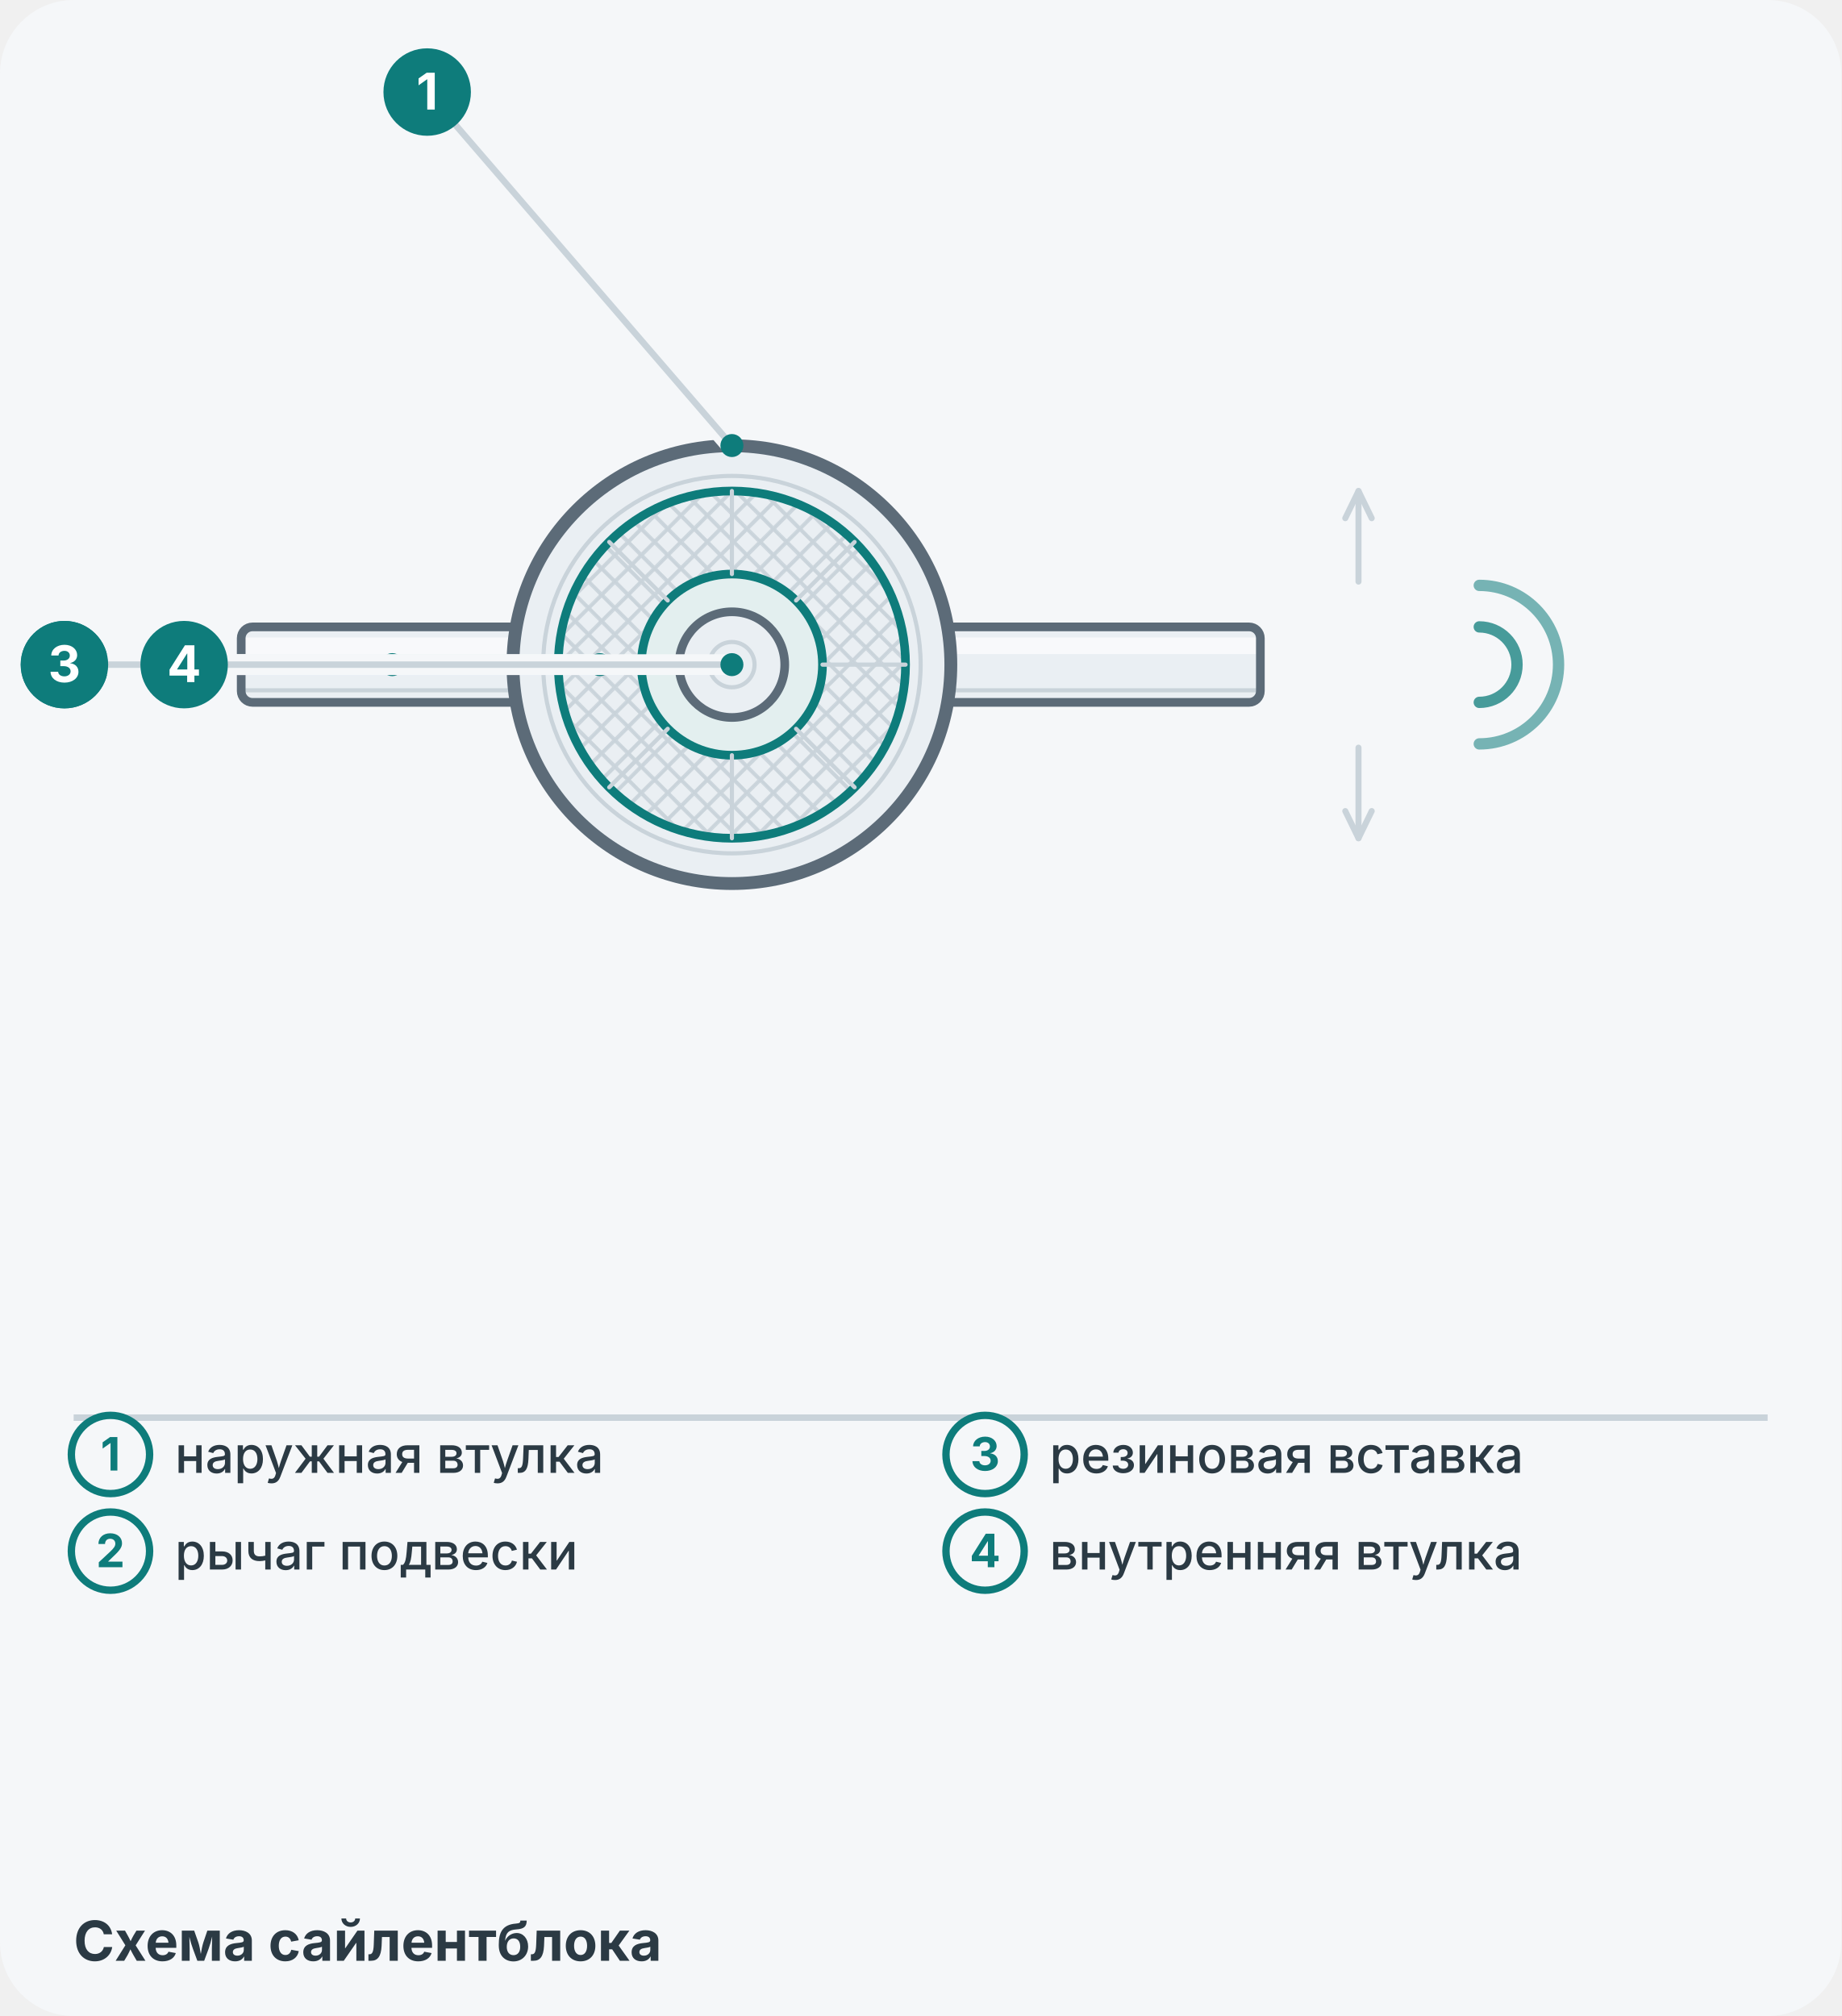
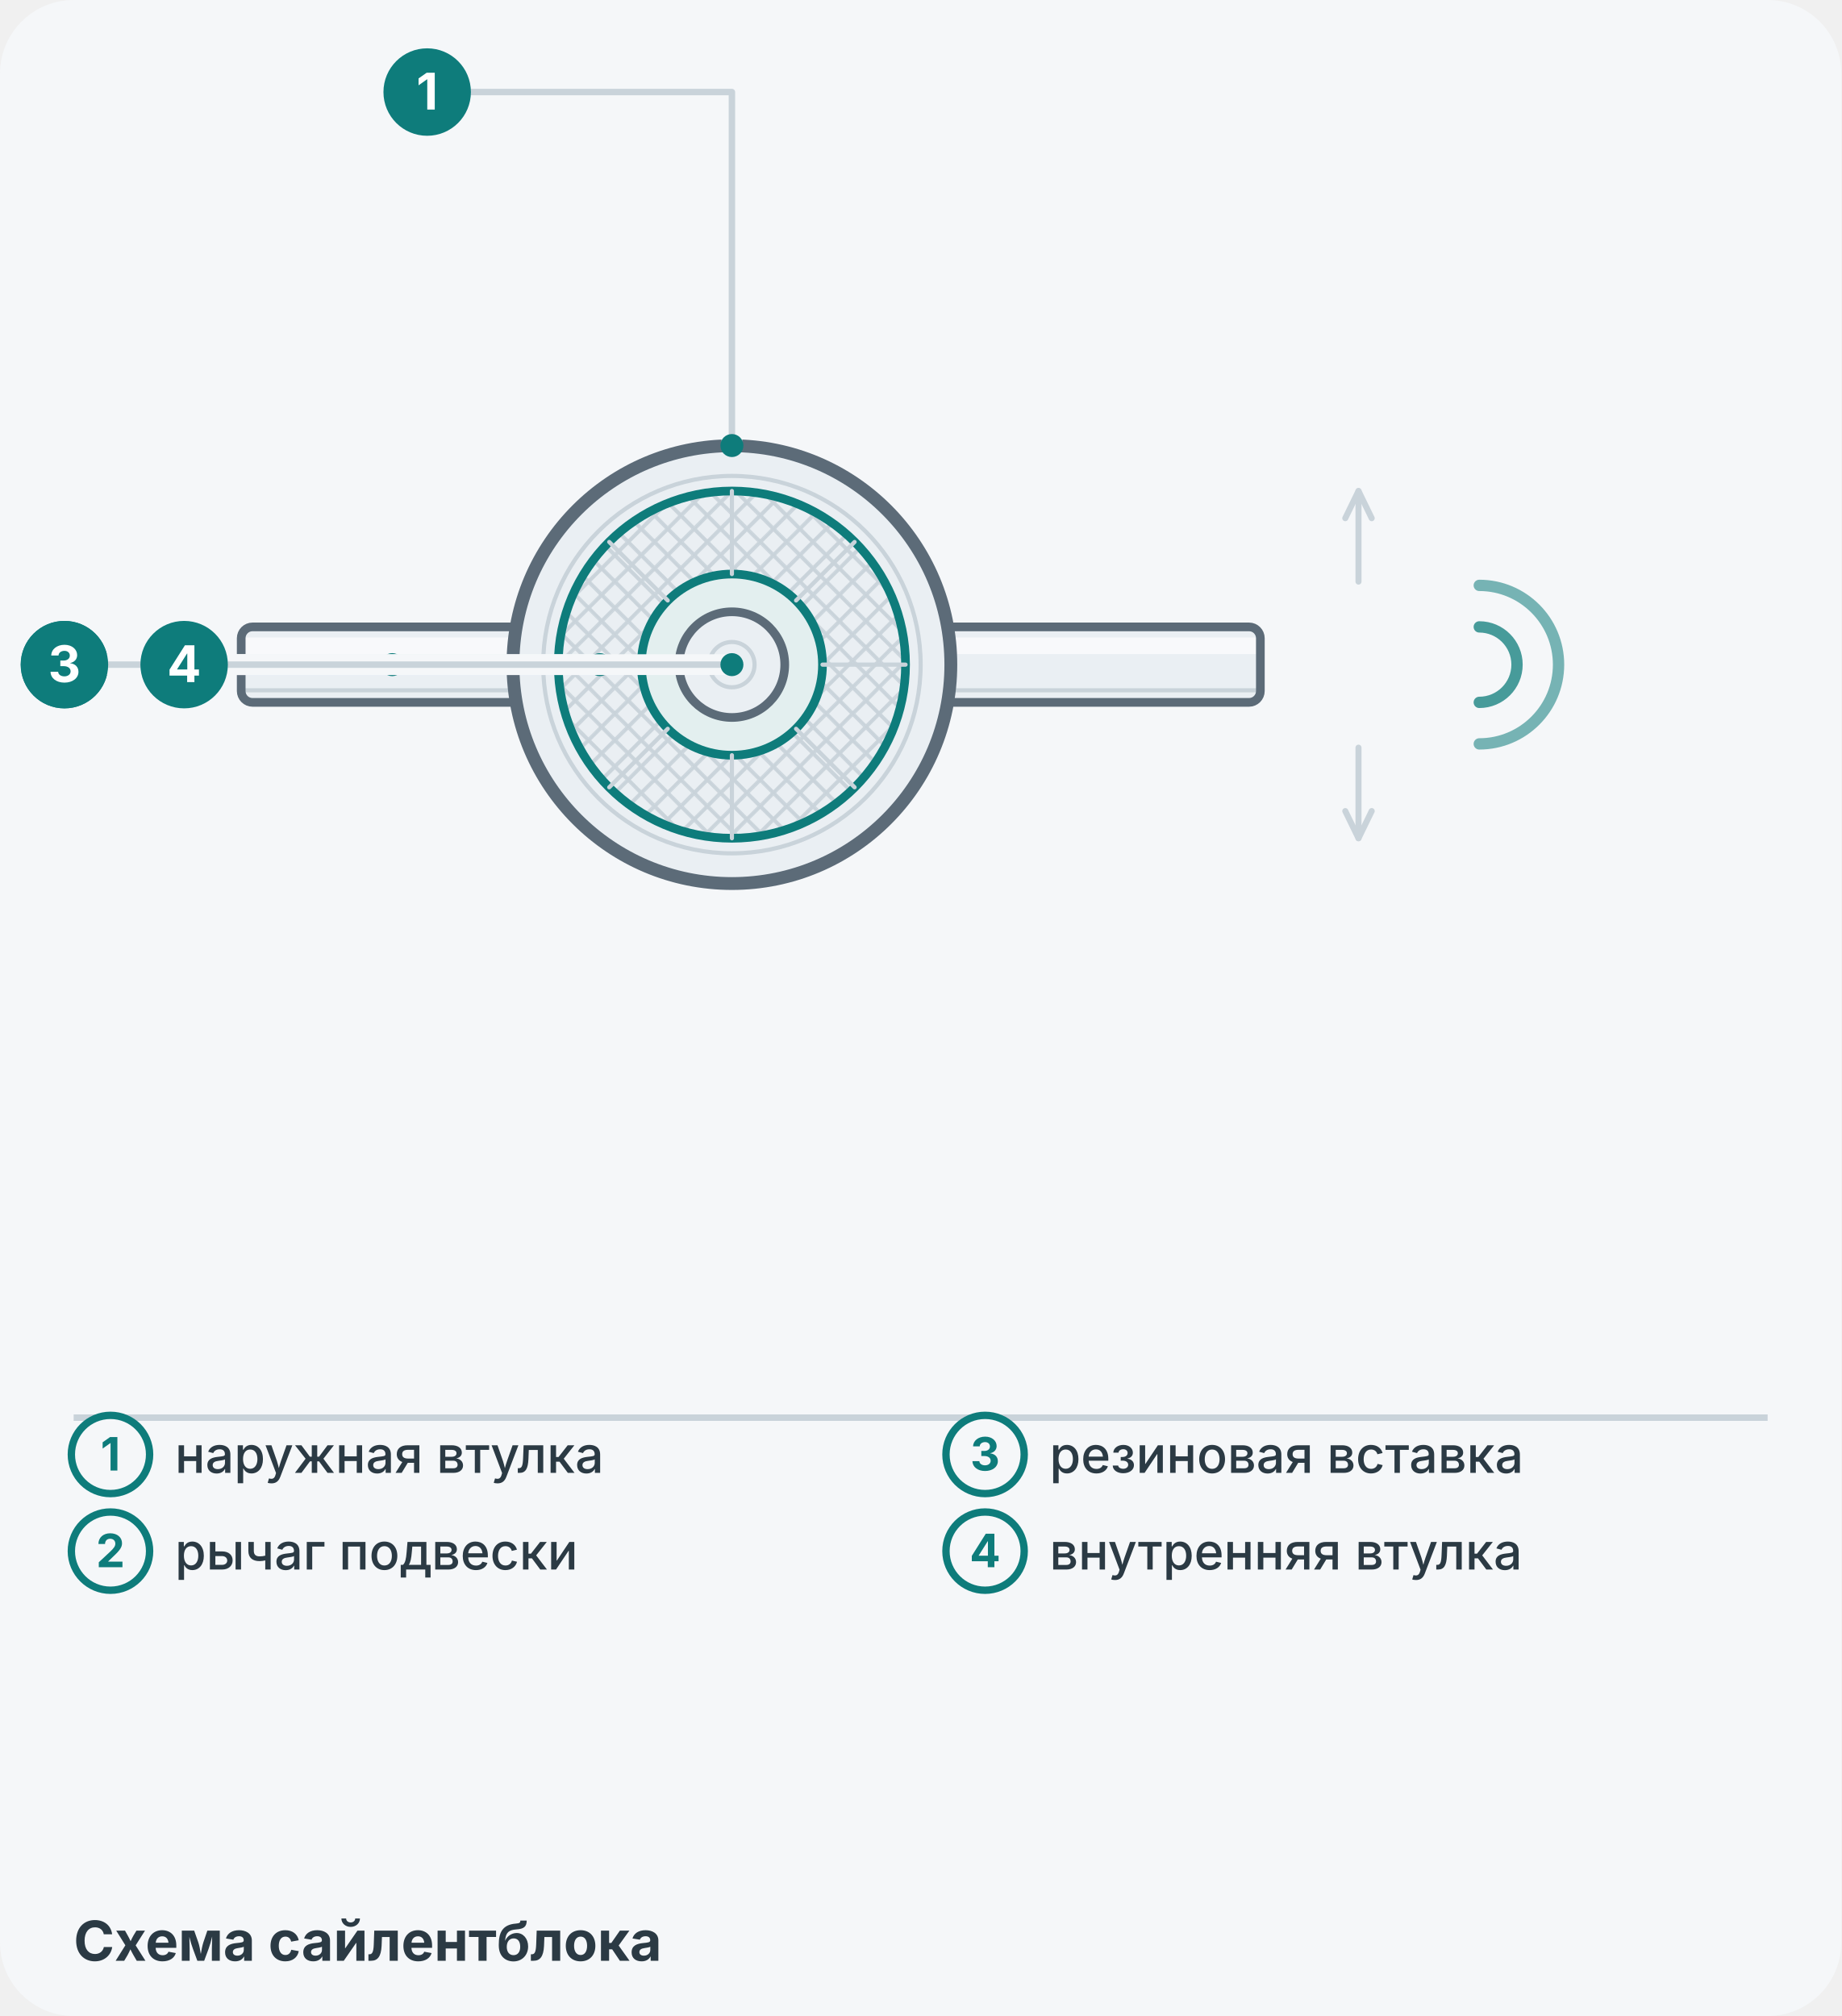
<svg xmlns="http://www.w3.org/2000/svg" viewBox="0 0 400 438" role="img" aria-label="Схема сайлентблока">
  <defs>
    <pattern id="mRub" width="7" height="7" patternUnits="userSpaceOnUse">
      <path d="M0 7 L7 0 M-1 1 L1 -1 M6 8 L8 6" stroke="#C9D3DA" stroke-width="1" />
      <path d="M0 0 L7 7 M-1 6 L1 8 M6 -1 L8 1" stroke="#C9D3DA" stroke-width="1" />
    </pattern>
    <pattern id="mCer" width="8" height="8" patternUnits="userSpaceOnUse">
      <circle cx="2" cy="2" r="1.2" fill="#C9D3DA" />
      <circle cx="6" cy="6" r="1.2" fill="#C9D3DA" />
    </pattern>
    <pattern id="mFric" width="6" height="6" patternUnits="userSpaceOnUse">
      <circle cx="1.5" cy="1.5" r="0.9" fill="#0E7C7B" opacity="0.55" />
      <circle cx="4.5" cy="4.5" r="0.9" fill="#0E7C7B" opacity="0.55" />
      <circle cx="4.5" cy="1.5" r="0.6" fill="#0E7C7B" opacity="0.35" />
    </pattern>
    <pattern id="mMet" width="6" height="6" patternUnits="userSpaceOnUse" patternTransform="rotate(45)">
      <path d="M0 0 V6" stroke="#C9D3DA" stroke-width="1" />
    </pattern>
  </defs>
  <rect width="400" height="438" rx="16" fill="#F5F7F9" />
  <g id="hl" />
  <g transform="translate(36,46) scale(0.82)">
    <g fill="none" stroke-linecap="round" stroke-linejoin="round">
      <rect x="20.0" y="110.0" width="84.0" height="20.0" rx="3" stroke="none" stroke-width="0" fill="#EAEFF3" />
      <rect x="20.0" y="112.8" width="84.0" height="4.4" fill="#FFFFFF" opacity="0.65" />
      <path d="M 20.0 126.8 L 104.0 126.8" stroke="#C9D3DA" stroke-width="1.1" />
      <rect x="20.0" y="110.0" width="84.0" height="20.0" rx="3" stroke="#5C6B78" stroke-width="2.3" fill="none" />
      <rect x="196.0" y="110.0" width="94.0" height="20.0" rx="3" stroke="none" stroke-width="0" fill="#EAEFF3" />
      <rect x="196.0" y="112.8" width="94.0" height="4.4" fill="#FFFFFF" opacity="0.65" />
      <path d="M 196.0 126.8 L 290.0 126.8" stroke="#C9D3DA" stroke-width="1.1" />
      <rect x="196.0" y="110.0" width="94.0" height="20.0" rx="3" stroke="#5C6B78" stroke-width="2.3" fill="none" />
      <circle cx="150.0" cy="120.0" r="58.0" stroke="#5C6B78" stroke-width="3.4" fill="#EAEFF3" />
      <circle cx="150.0" cy="120.0" r="50.0" stroke="#C9D3DA" stroke-width="1.1" fill="none" />
      <circle cx="150.0" cy="120.0" r="46.0" stroke="none" stroke-width="0" fill="url(#mRub)" />
      <circle cx="150.0" cy="120.0" r="46.0" stroke="#0E7C7B" stroke-width="2.3" fill="none" />
      <circle cx="150.0" cy="120.0" r="24.0" stroke="#0E7C7B" stroke-width="2.3" fill="#E3EFEF" />
      <path d="M 174.0 120.0 L 196.0 120.0" stroke="#C9D3DA" stroke-width="1.1" />
      <path d="M 167.0 137.0 L 182.5 152.5" stroke="#C9D3DA" stroke-width="1.1" />
      <path d="M 150.0 144.0 L 150.0 166.0" stroke="#C9D3DA" stroke-width="1.1" />
      <path d="M 133.0 137.0 L 117.5 152.5" stroke="#C9D3DA" stroke-width="1.1" />
      <path d="M 126.0 120.0 L 104.0 120.0" stroke="#C9D3DA" stroke-width="1.1" />
      <path d="M 133.0 103.0 L 117.5 87.5" stroke="#C9D3DA" stroke-width="1.1" />
      <path d="M 150.0 96.0 L 150.0 74.0" stroke="#C9D3DA" stroke-width="1.1" />
      <path d="M 167.0 103.0 L 182.5 87.5" stroke="#C9D3DA" stroke-width="1.1" />
      <circle cx="150.0" cy="120.0" r="14.0" stroke="#5C6B78" stroke-width="2.3" fill="#EAEFF3" />
      <circle cx="150.0" cy="120.0" r="6.0" stroke="#C9D3DA" stroke-width="1.1" fill="none" />
      <path d="M 316.0 98.0 L 316.0 74.0" stroke="#C9D3DA" stroke-width="1.6" />
      <path d="M 319.5 81.2 L 316.0 74.0 L 312.5 81.2" stroke="#C9D3DA" stroke-width="1.6" fill="none" />
      <path d="M 316.0 142.0 L 316.0 166.0" stroke="#C9D3DA" stroke-width="1.6" />
      <path d="M 312.5 158.8 L 316.0 166.0 L 319.5 158.8" stroke="#C9D3DA" stroke-width="1.6" fill="none" />
      <path d="M 348 110 A 10 10 0 0 1 348 130" stroke="#0E7C7B" stroke-width="3" opacity="0.75" />
      <path d="M 348 99 A 21 21 0 0 1 348 141" stroke="#0E7C7B" stroke-width="3" opacity="0.55" />
    </g>
  </g>
  <g fill="none" stroke-linecap="round" stroke-linejoin="round">
-     <path d="M 159.0 96.8 L 92.8 20.0" stroke="#F5F7F9" stroke-width="4.5" fill="none" />
-     <path d="M 159.0 96.8 L 92.8 20.0" stroke="#C9D3DA" stroke-width="1.4" fill="none" />
+     <path d="M 92.8 20.0 L 159.0 20.0 L 159.0 96.8" stroke="#F5F7F9" stroke-width="4.5" fill="none" />
+     <path d="M 92.8 20.0 L 159.0 20.0 L 159.0 96.8" stroke="#C9D3DA" stroke-width="1.4" fill="none" />
    <circle cx="159.0" cy="96.8" r="2.5" fill="#0E7C7B" />
    <circle cx="92.8" cy="20.0" r="9.5" fill="#0E7C7B" />
    <text x="92.8" y="23.8" font-family="Manrope, Inter, system-ui, -apple-system, Segoe UI, sans-serif" font-size="11" font-weight="700" fill="#FFFFFF" text-anchor="middle">1</text>
-     <path d="M 85.2 144.4 L 14.0 144.4" stroke="#F5F7F9" stroke-width="4.5" fill="none" />
-     <path d="M 85.2 144.4 L 14.0 144.4" stroke="#C9D3DA" stroke-width="1.4" fill="none" />
+     <path d="M 14.0 144.4 L 14.0 144.4 L 85.2 144.4" stroke="#F5F7F9" stroke-width="4.5" fill="none" />
+     <path d="M 14.0 144.4 L 14.0 144.4 L 85.2 144.4" stroke="#C9D3DA" stroke-width="1.4" fill="none" />
    <circle cx="85.2" cy="144.4" r="2.5" fill="#0E7C7B" />
    <circle cx="14.0" cy="144.4" r="9.5" fill="#0E7C7B" />
    <text x="14.0" y="148.2" font-family="Manrope, Inter, system-ui, -apple-system, Segoe UI, sans-serif" font-size="11" font-weight="700" fill="#FFFFFF" text-anchor="middle">2</text>
-     <path d="M 130.3 144.4 L 14.0 144.4" stroke="#F5F7F9" stroke-width="4.5" fill="none" />
-     <path d="M 130.3 144.4 L 14.0 144.4" stroke="#C9D3DA" stroke-width="1.4" fill="none" />
+     <path d="M 14.0 144.4 L 14.0 144.4 L 130.3 144.4" stroke="#F5F7F9" stroke-width="4.5" fill="none" />
+     <path d="M 14.0 144.4 L 14.0 144.4 L 130.3 144.4" stroke="#C9D3DA" stroke-width="1.4" fill="none" />
    <circle cx="130.3" cy="144.4" r="2.5" fill="#0E7C7B" />
    <circle cx="14.0" cy="144.4" r="9.5" fill="#0E7C7B" />
    <text x="14.0" y="148.2" font-family="Manrope, Inter, system-ui, -apple-system, Segoe UI, sans-serif" font-size="11" font-weight="700" fill="#FFFFFF" text-anchor="middle">3</text>
-     <path d="M 159.0 144.4 L 40.0 144.4" stroke="#F5F7F9" stroke-width="4.5" fill="none" />
-     <path d="M 159.0 144.4 L 40.0 144.4" stroke="#C9D3DA" stroke-width="1.4" fill="none" />
+     <path d="M 40.0 144.4 L 159.0 144.4 L 159.0 144.4" stroke="#F5F7F9" stroke-width="4.5" fill="none" />
+     <path d="M 40.0 144.4 L 159.0 144.4 L 159.0 144.4" stroke="#C9D3DA" stroke-width="1.4" fill="none" />
    <circle cx="159.0" cy="144.4" r="2.5" fill="#0E7C7B" />
    <circle cx="40.0" cy="144.4" r="9.5" fill="#0E7C7B" />
    <text x="40.0" y="148.2" font-family="Manrope, Inter, system-ui, -apple-system, Segoe UI, sans-serif" font-size="11" font-weight="700" fill="#FFFFFF" text-anchor="middle">4</text>
  </g>
  <path d="M 16 308 L 384 308" stroke="#C9D3DA" stroke-width="1.4" fill="none" />
  <g>
    <circle cx="24" cy="316" r="8.5" fill="#F5F7F9" stroke="#0E7C7B" stroke-width="1.6" />
    <text x="24.0" y="319.5" font-family="Manrope, Inter, system-ui, -apple-system, Segoe UI, sans-serif" font-size="10" font-weight="700" fill="#0E7C7B" text-anchor="middle">1</text>
    <text x="38.0" y="320.0" font-family="Manrope, Inter, system-ui, -apple-system, Segoe UI, sans-serif" font-size="11" font-weight="500" fill="#2B3A44" text-anchor="start">наружная втулка</text>
    <circle cx="24" cy="337" r="8.5" fill="#F5F7F9" stroke="#0E7C7B" stroke-width="1.6" />
    <text x="24.0" y="340.5" font-family="Manrope, Inter, system-ui, -apple-system, Segoe UI, sans-serif" font-size="10" font-weight="700" fill="#0E7C7B" text-anchor="middle">2</text>
    <text x="38.0" y="341.0" font-family="Manrope, Inter, system-ui, -apple-system, Segoe UI, sans-serif" font-size="11" font-weight="500" fill="#2B3A44" text-anchor="start">рычаг подвески</text>
    <circle cx="214" cy="316" r="8.5" fill="#F5F7F9" stroke="#0E7C7B" stroke-width="1.6" />
    <text x="214.0" y="319.5" font-family="Manrope, Inter, system-ui, -apple-system, Segoe UI, sans-serif" font-size="10" font-weight="700" fill="#0E7C7B" text-anchor="middle">3</text>
    <text x="228.0" y="320.0" font-family="Manrope, Inter, system-ui, -apple-system, Segoe UI, sans-serif" font-size="11" font-weight="500" fill="#2B3A44" text-anchor="start">резиновая вставка</text>
    <circle cx="214" cy="337" r="8.5" fill="#F5F7F9" stroke="#0E7C7B" stroke-width="1.6" />
    <text x="214.0" y="340.5" font-family="Manrope, Inter, system-ui, -apple-system, Segoe UI, sans-serif" font-size="10" font-weight="700" fill="#0E7C7B" text-anchor="middle">4</text>
    <text x="228.0" y="341.0" font-family="Manrope, Inter, system-ui, -apple-system, Segoe UI, sans-serif" font-size="11" font-weight="500" fill="#2B3A44" text-anchor="start">внутренняя втулка</text>
  </g>
  <text x="16.0" y="426.0" font-family="Manrope, Inter, system-ui, -apple-system, Segoe UI, sans-serif" font-size="12" font-weight="700" fill="#2B3A44" text-anchor="start">Схема сайлентблока</text>
</svg>
